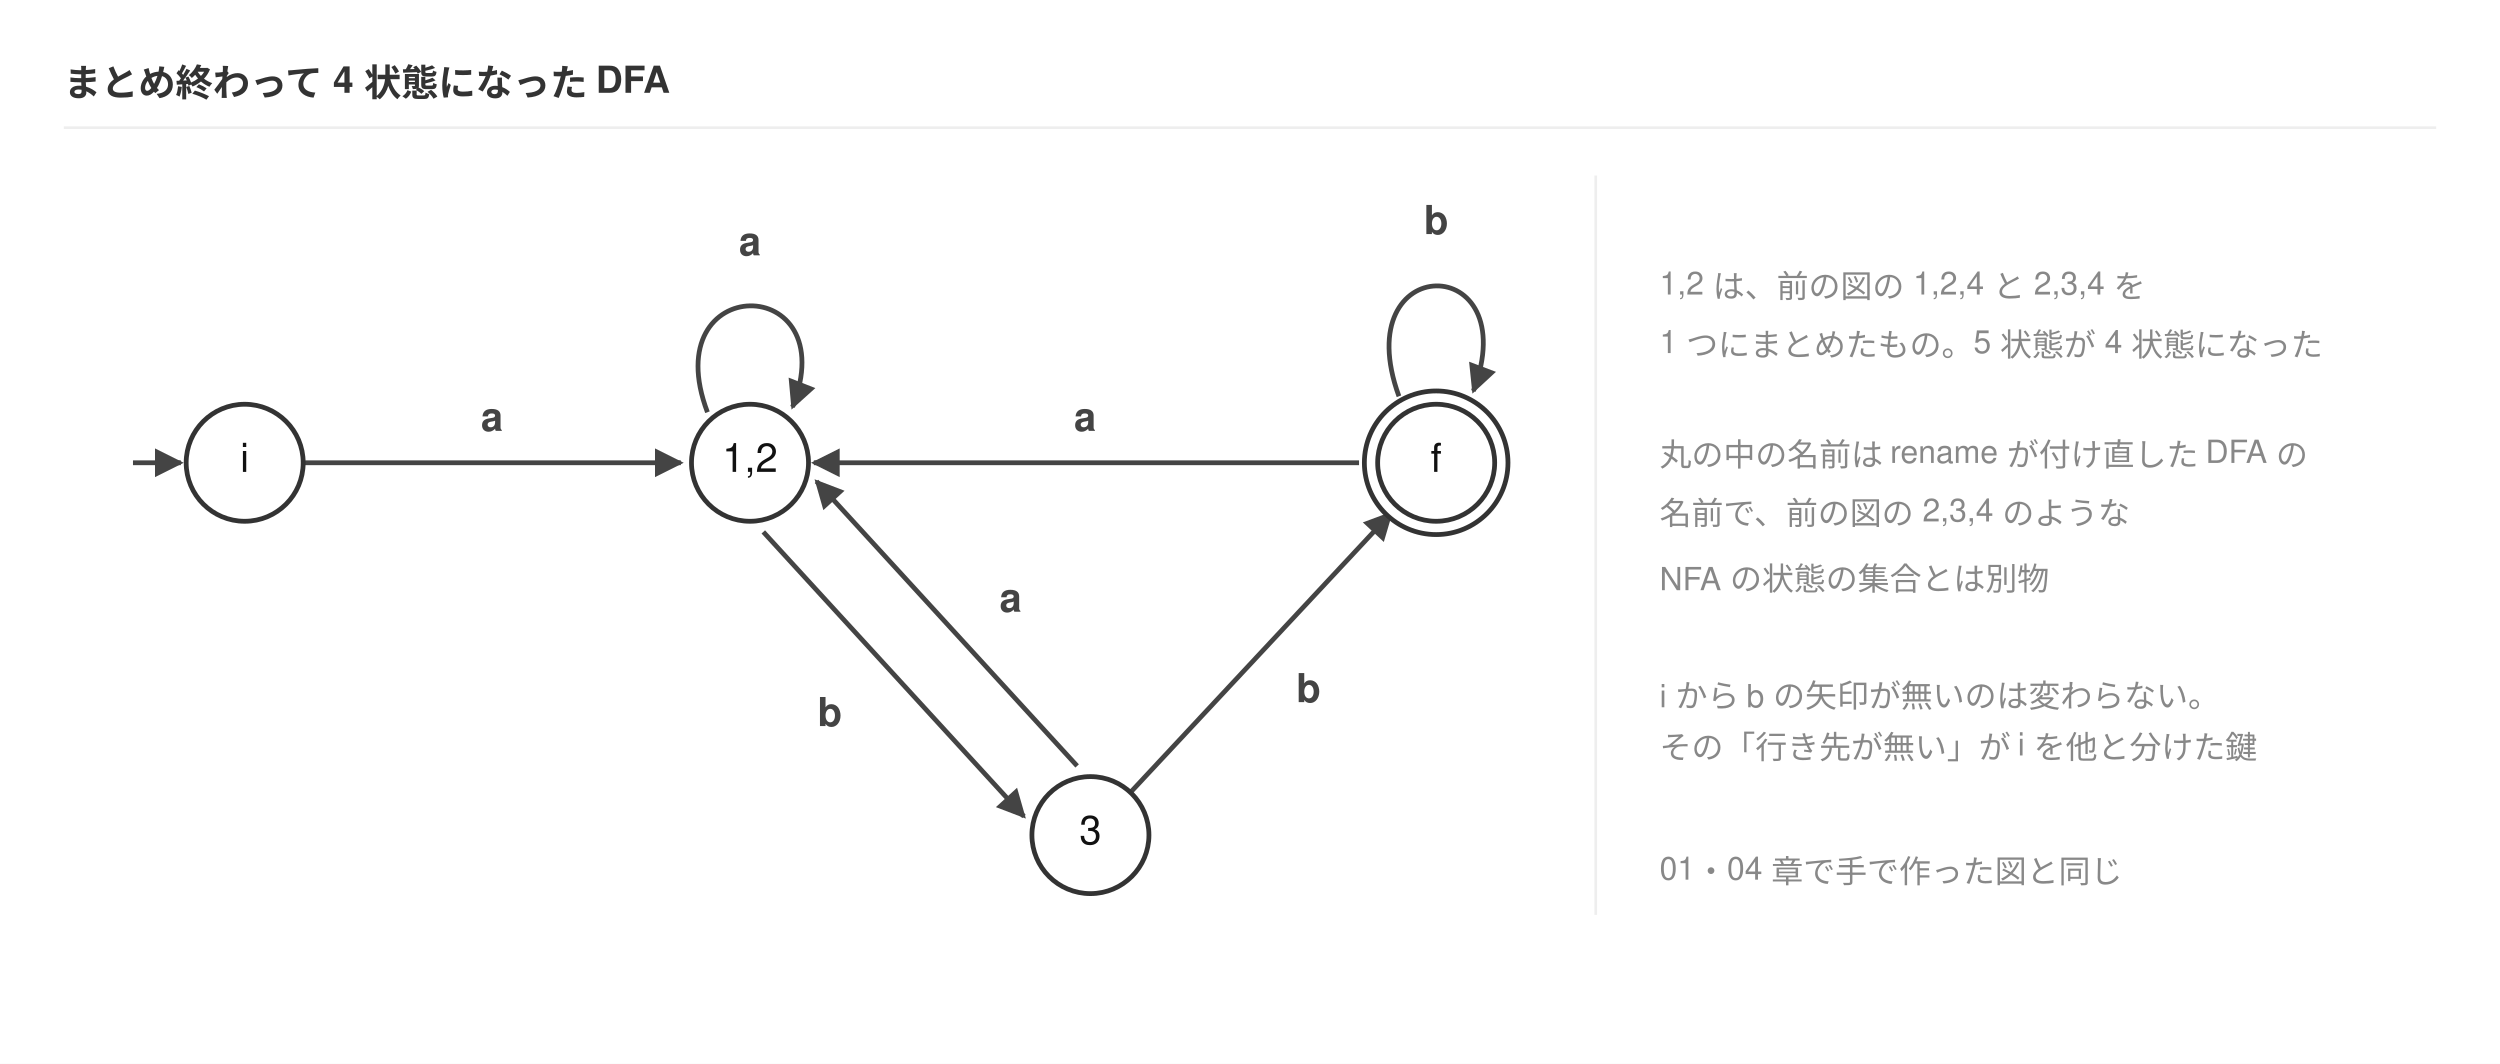
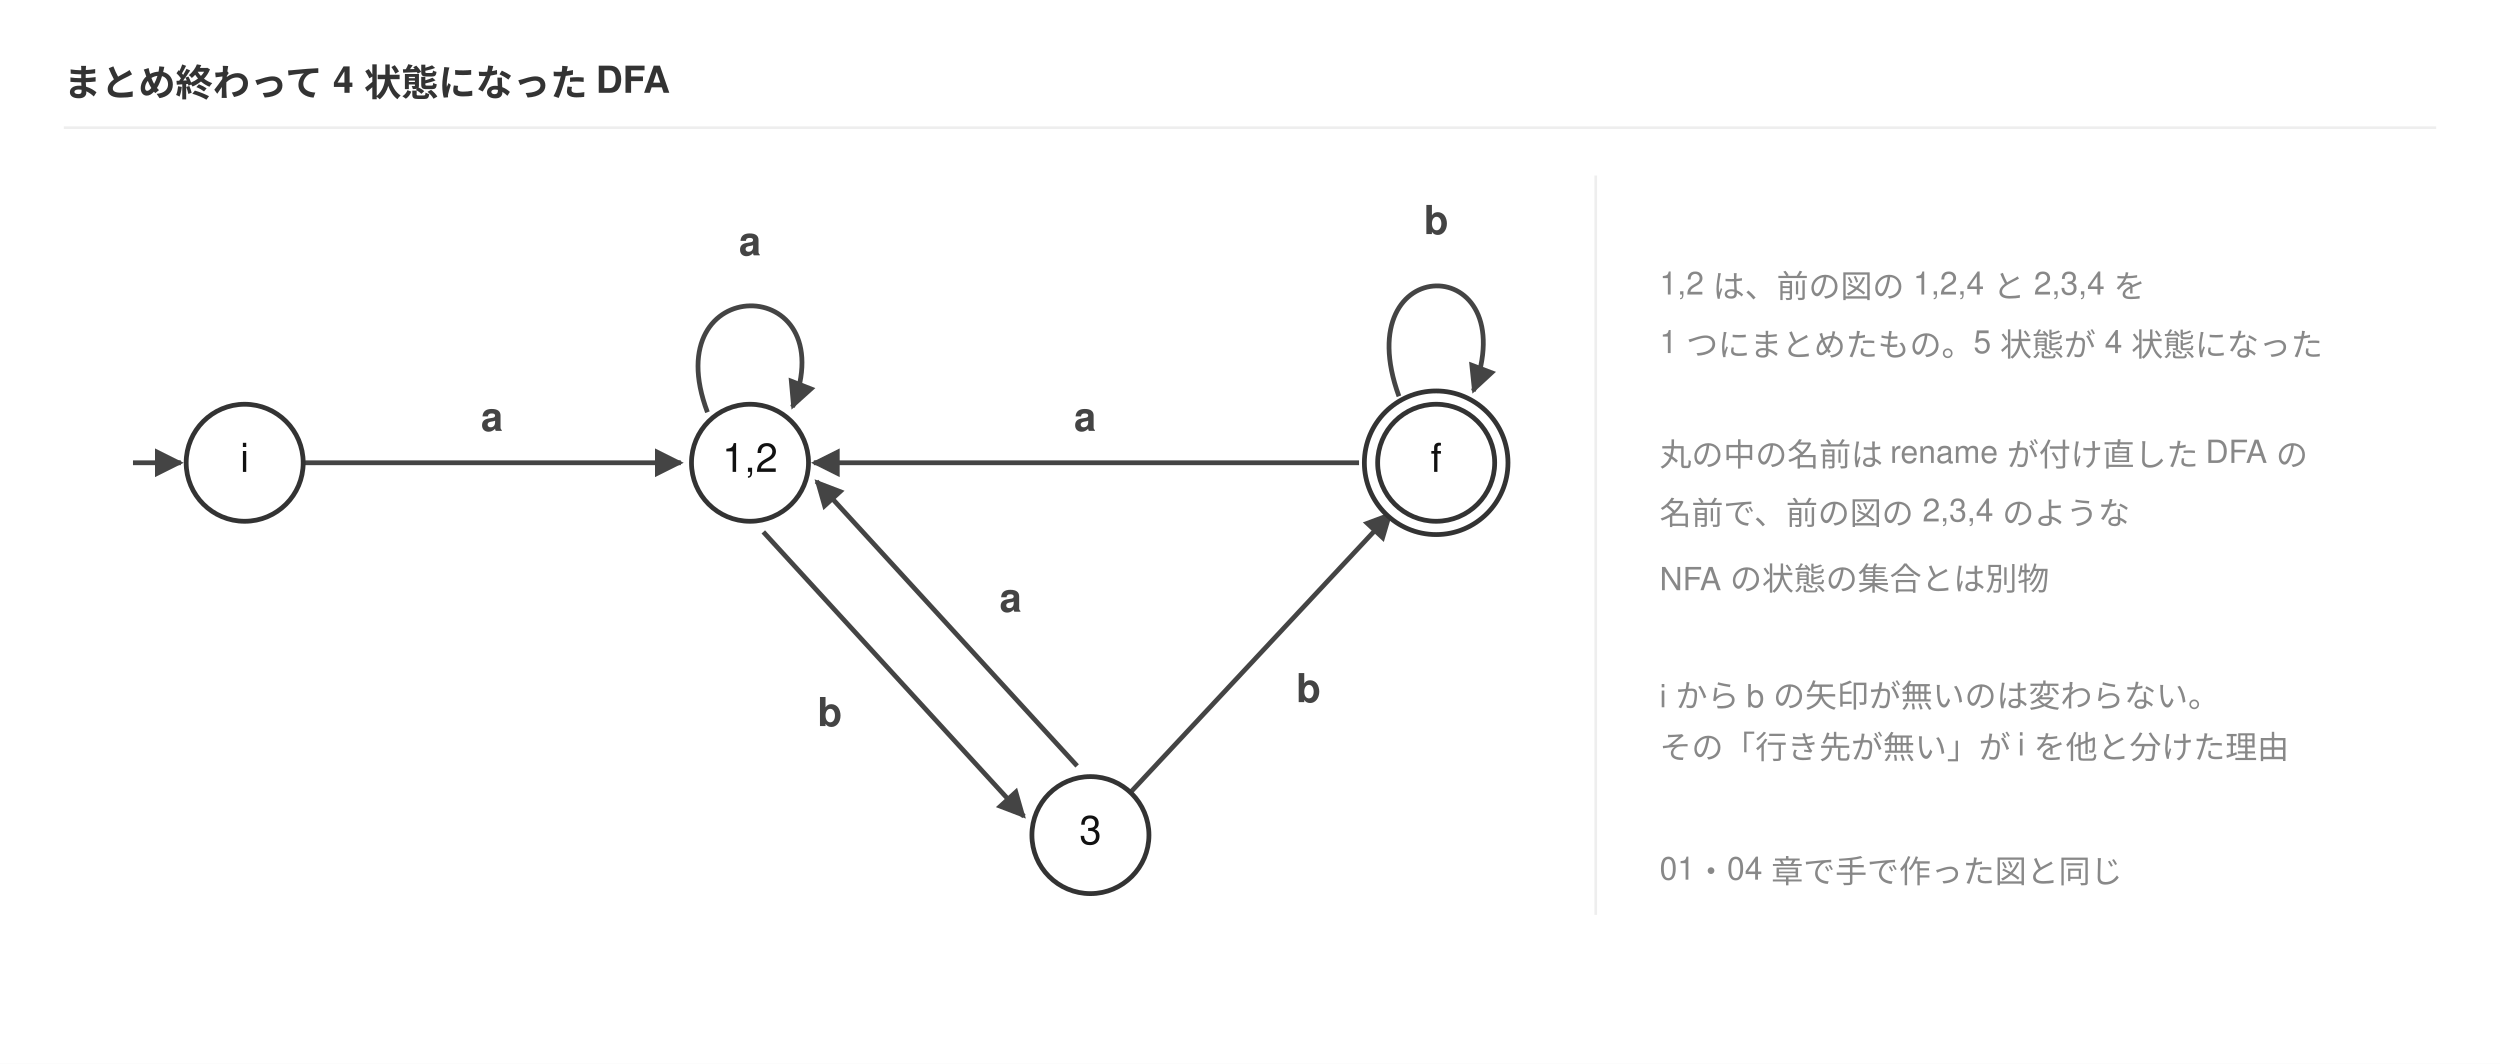
<svg xmlns="http://www.w3.org/2000/svg" viewBox="0 0 940 400" width="940" height="400" font-family="-apple-system, 'Helvetica Neue', Helvetica, Arial, sans-serif">
  <defs>
    <marker id="a1" viewBox="0 0 10 10" refX="9" refY="5" markerWidth="6" markerHeight="6" orient="auto-start-reverse">
      <path d="M0,0 L10,5 L0,10 z" fill="#444" />
    </marker>
  </defs>
  <rect width="940" height="400" fill="#ffffff" />
  <text x="24" y="30" font-size="14" fill="#333" text-anchor="start" dominant-baseline="central" font-weight="600">まとめ終わって 4 状態になった DFA</text>
  <line x1="24" y1="48" x2="916" y2="48" stroke="#eeeeee" stroke-width="1" />
  <line x1="600" y1="66" x2="600" y2="344" stroke="#eeeeee" stroke-width="1" />
  <g transform="translate(20,64)">
    <g fill="none" stroke="#444" stroke-width="1.8" marker-end="url(#a1)">
      <path d="M30,110 L48,110" />
      <path d="M94,110 L236,110" />
      <path d="M246,91 C226,38 298,38 278,89" />
      <path d="M506,85 C486,30 554,30 534,83" />
      <path d="M491,110 L286,110" />
      <path d="M267,136 L365,243" />
      <path d="M385,224 L287,117" />
      <path d="M405,234 L503,129" />
    </g>
    <g fill="#ffffff" stroke="#333" stroke-width="1.8">
      <circle cx="72" cy="110" r="22" />
      <circle cx="262" cy="110" r="22" />
      <circle cx="390" cy="250" r="22" />
      <circle cx="520" cy="110" r="27" />
      <circle cx="520" cy="110" r="22" />
    </g>
    <g fill="#111" font-size="15" text-anchor="middle" dominant-baseline="central">
      <text x="72" y="110">i</text>
      <text x="262" y="110">1,2</text>
      <text x="390" y="250">3</text>
      <text x="520" y="110">f</text>
    </g>
    <g fill="#444" font-size="15" text-anchor="middle" font-weight="600">
      <text x="165" y="98">a</text>
      <text x="262" y="32">a</text>
      <text x="520" y="24">b</text>
      <text x="388" y="98">a</text>
      <text x="292" y="209">b</text>
      <text x="360" y="166">a</text>
      <text x="472" y="200">b</text>
    </g>
  </g>
  <g font-size="12" fill="#888" text-anchor="start" dominant-baseline="central">
    <text x="624" y="104">1,2 は、前の図の 1,2,4 と 2,3,4 を</text>
    <text x="624" y="126">1 つにまとめたもの。5 状態が 4 状態になった</text>
    <text x="624" y="170">丸の中の名前は rename が付け直した DFA の</text>
    <text x="624" y="192">名前で、前の図の 2,3,4 のような</text>
    <text x="624" y="214">NFA の状態の集合とは別物</text>
    <text x="624" y="258">i から b の矢印が無いのは変わらない。</text>
-     <text x="624" y="280">その「行き先が無い」が i を他と分けた鍵</text>
+     <text x="624" y="280">その「行き先が無い」が i を他と分けた理由</text>
    <text x="624" y="324">01・04 章で手で作った図と同じ</text>
  </g>
</svg>
